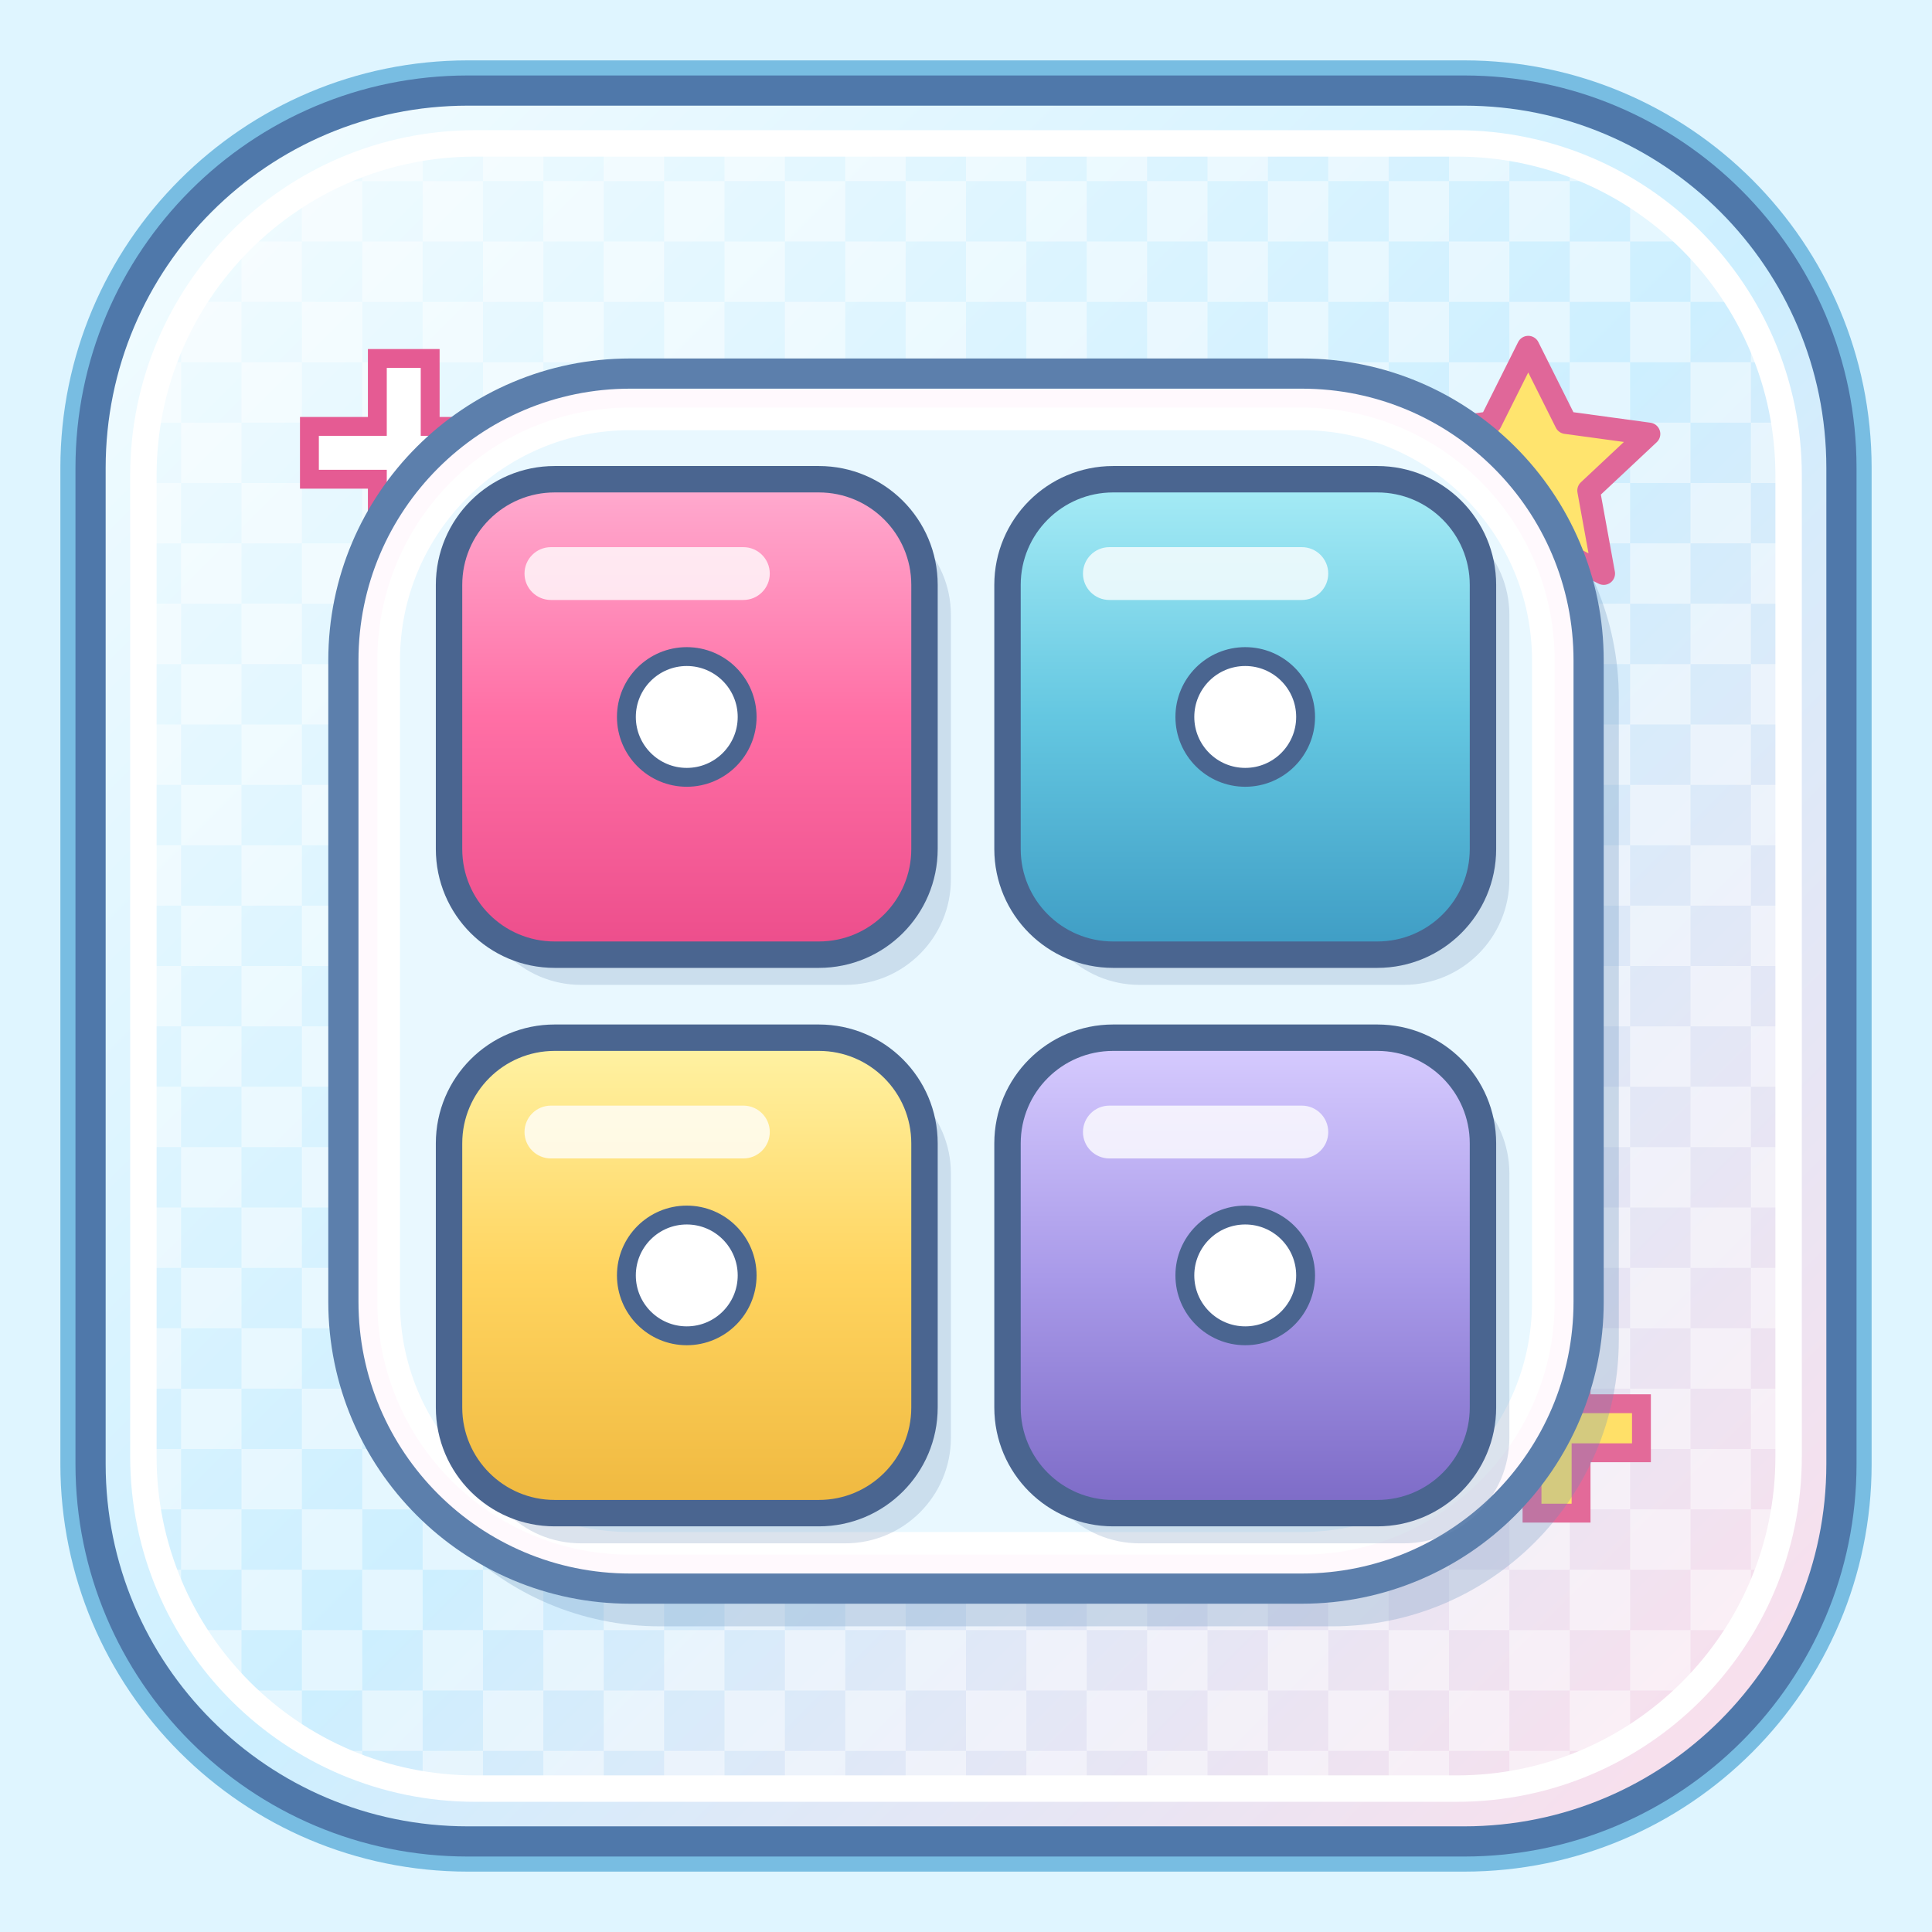
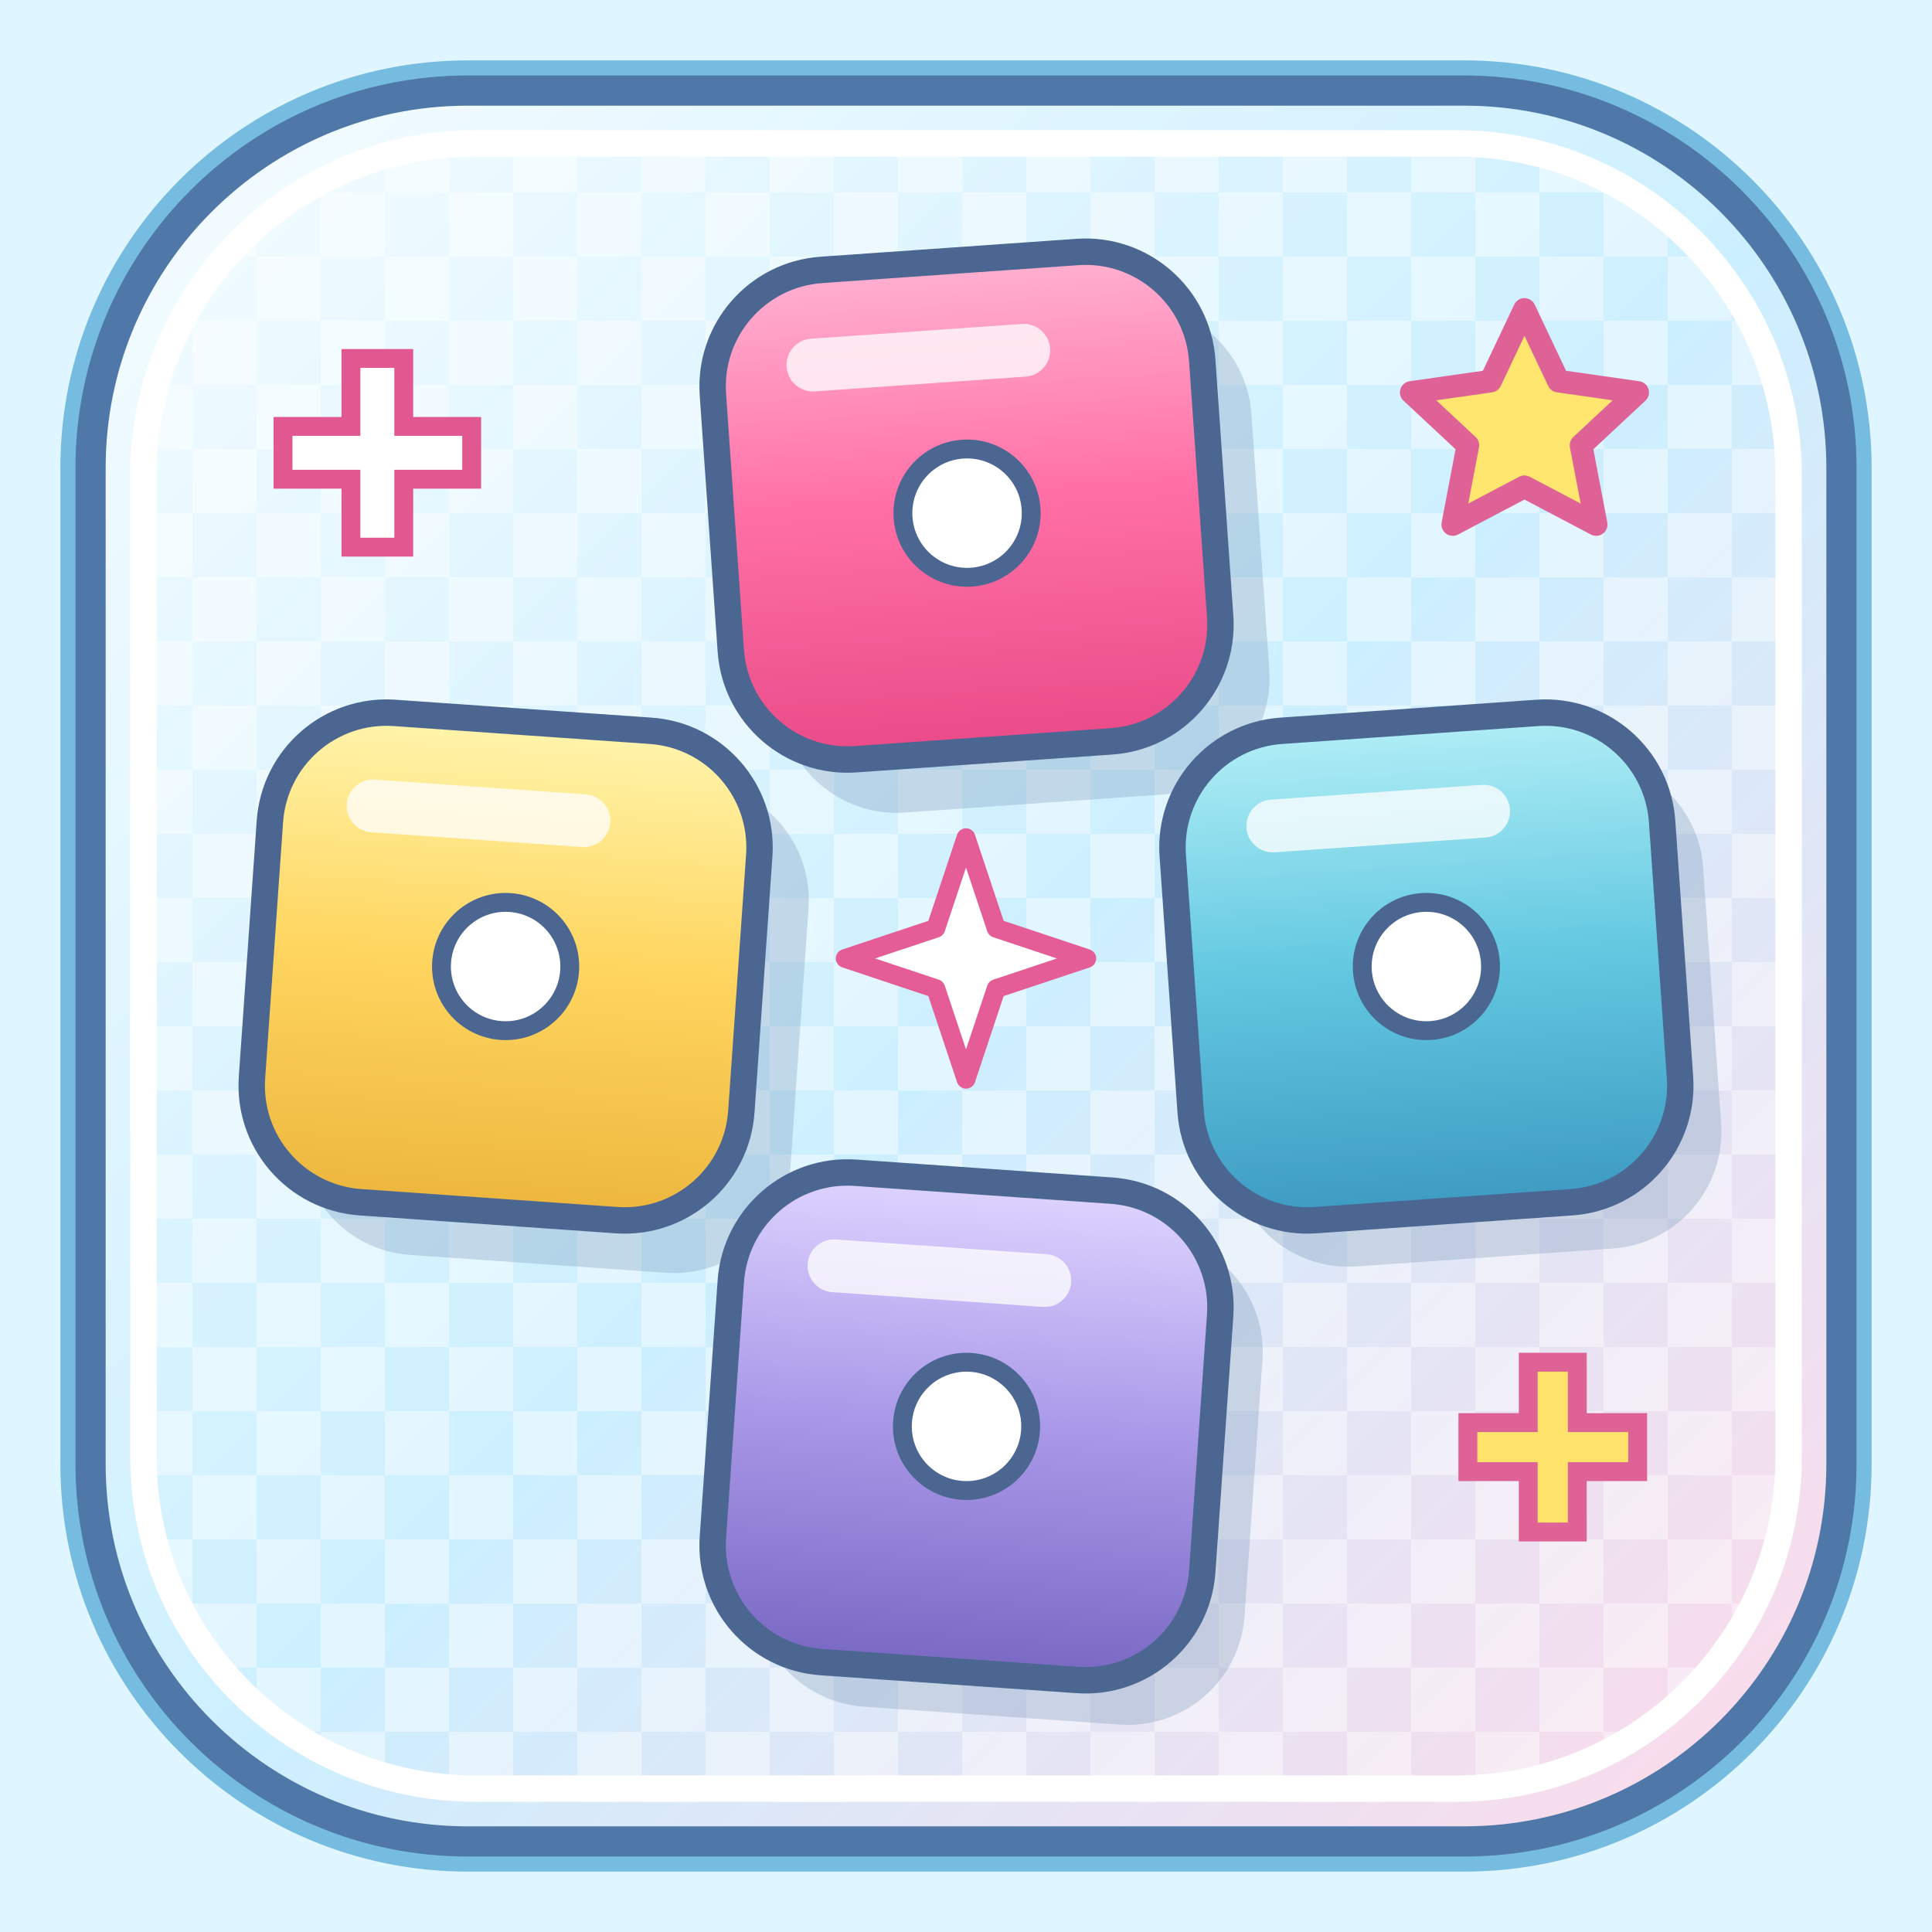
<svg xmlns="http://www.w3.org/2000/svg" viewBox="0 0 512 512">
  <defs>
    <linearGradient id="sky" x1="0" y1="0" x2="1" y2="1">
-       <stop stop-color="#f5fdff" />
-       <stop offset=".52" stop-color="#cdefff" />
-       <stop offset="1" stop-color="#ffddea" />
+       <stop stop-color="#f7fdff" />
+       <stop offset=".52" stop-color="#ccefff" />
+       <stop offset="1" stop-color="#ffd9e9" />
    </linearGradient>
    <linearGradient id="pink" x1="0" y1="0" x2="0" y2="1">
-       <stop stop-color="#ffacd0" />
-       <stop offset=".5" stop-color="#ff6fa5" />
-       <stop offset="1" stop-color="#ec4d8b" />
+       <stop stop-color="#ffb1d2" />
+       <stop offset=".48" stop-color="#ff70a6" />
+       <stop offset="1" stop-color="#e94b88" />
    </linearGradient>
    <linearGradient id="cyan" x1="0" y1="0" x2="0" y2="1">
-       <stop stop-color="#a7ecf6" />
-       <stop offset=".5" stop-color="#64c7e1" />
-       <stop offset="1" stop-color="#3e9cc4" />
+       <stop stop-color="#b1eef6" />
+       <stop offset=".48" stop-color="#64c9e1" />
+       <stop offset="1" stop-color="#3d9ac2" />
    </linearGradient>
    <linearGradient id="yellow" x1="0" y1="0" x2="0" y2="1">
-       <stop stop-color="#fff3a5" />
-       <stop offset=".5" stop-color="#ffd45f" />
-       <stop offset="1" stop-color="#efb83f" />
+       <stop stop-color="#fff5ad" />
+       <stop offset=".48" stop-color="#ffd660" />
+       <stop offset="1" stop-color="#edb63d" />
    </linearGradient>
    <linearGradient id="violet" x1="0" y1="0" x2="0" y2="1">
-       <stop stop-color="#d7ccff" />
-       <stop offset=".5" stop-color="#a99ae9" />
-       <stop offset="1" stop-color="#7c6ac6" />
+       <stop stop-color="#ded4ff" />
+       <stop offset=".48" stop-color="#ab9ae9" />
+       <stop offset="1" stop-color="#7968c3" />
    </linearGradient>
-     <pattern id="checks" width="32" height="32" patternUnits="userSpaceOnUse">
-       <rect width="16" height="16" fill="#fff" opacity=".45" />
-       <rect x="16" y="16" width="16" height="16" fill="#fff" opacity=".45" />
+     <pattern id="checks" width="34" height="34" patternUnits="userSpaceOnUse">
+       <rect width="17" height="17" fill="#fff" opacity=".42" />
+       <rect x="17" y="17" width="17" height="17" fill="#fff" opacity=".42" />
    </pattern>
  </defs>
  <rect width="512" height="512" fill="#dff5ff" />
-   <rect x="16" y="16" width="480" height="480" rx="108" fill="#78bde2" />
-   <rect x="24" y="24" width="464" height="464" rx="100" fill="url(#sky)" stroke="#4f78aa" stroke-width="8" />
+   <rect x="16" y="16" width="480" height="480" rx="108" fill="#76bce0" />
+   <rect x="24" y="24" width="464" height="464" rx="100" fill="url(#sky)" stroke="#4f78a8" stroke-width="8" />
  <rect x="38" y="38" width="436" height="436" rx="88" fill="url(#checks)" stroke="#fff" stroke-width="7" />
-   <path d="M82 113h18V95h14v18h18v14h-18v18h-14v-18H82z" fill="#fff" stroke="#e55b93" stroke-width="5" />
-   <path d="M390 372h16v-16h13v16h16v13h-16v16h-13v-16h-16z" fill="#ffe068" stroke="#e36a99" stroke-width="5" />
-   <path d="M405 92l10 20 22 3-16 15 4 22-20-10-20 10 4-22-16-15 22-3z" fill="#ffe46e" stroke="#e06799" stroke-width="6" stroke-linejoin="round" />
-   <rect x="99" y="109" width="330" height="322" rx="76" fill="#668fbc" opacity=".28" />
-   <rect x="91" y="99" width="330" height="322" rx="76" fill="#fff9fd" stroke="#5c7fac" stroke-width="8" />
-   <rect x="103" y="111" width="306" height="298" rx="64" fill="#e9f8ff" stroke="#fff" stroke-width="6" />
-   <g stroke="#4a6590" stroke-width="7">
-     <rect x="126" y="135" width="126" height="126" rx="28" fill="#6f8fb8" opacity=".25" stroke="none" />
-     <rect x="119" y="127" width="126" height="126" rx="28" fill="url(#pink)" />
-     <rect x="274" y="135" width="126" height="126" rx="28" fill="#6f8fb8" opacity=".25" stroke="none" />
-     <rect x="267" y="127" width="126" height="126" rx="28" fill="url(#cyan)" />
-     <rect x="126" y="283" width="126" height="126" rx="28" fill="#6f8fb8" opacity=".25" stroke="none" />
-     <rect x="119" y="275" width="126" height="126" rx="28" fill="url(#yellow)" />
-     <rect x="274" y="283" width="126" height="126" rx="28" fill="#6f8fb8" opacity=".25" stroke="none" />
-     <rect x="267" y="275" width="126" height="126" rx="28" fill="url(#violet)" />
+   <path d="M75 113h18V95h14v18h18v14h-18v18H93v-18H75z" fill="#fff" stroke="#e15891" stroke-width="5" />
+   <path d="M389 377h16v-16h13v16h16v13h-16v16h-13v-16h-16z" fill="#ffe26a" stroke="#df6296" stroke-width="5" />
+   <path d="M404 82l9 19 21 3-15 14 4 21-19-10-19 10 4-21-15-14 21-3z" fill="#ffe66f" stroke="#df6296" stroke-width="6" stroke-linejoin="round" />
+   <g transform="rotate(-4 256 132)">
+     <rect x="195" y="75" width="130" height="130" rx="31" fill="#6787ad" opacity=".28" transform="translate(8 9)" />
+     <rect x="191" y="69" width="130" height="130" rx="31" fill="url(#pink)" stroke="#4b6691" stroke-width="7" />
+     <rect x="211" y="87" width="70" height="14" rx="7" fill="#fff" opacity=".76" />
+     <circle cx="256" cy="136" r="17" fill="#fff" stroke="#4b6691" stroke-width="5" />
  </g>
-   <g fill="#fff" opacity=".78">
-     <rect x="139" y="145" width="65" height="14" rx="7" />
-     <rect x="287" y="145" width="65" height="14" rx="7" />
-     <rect x="139" y="293" width="65" height="14" rx="7" />
-     <rect x="287" y="293" width="65" height="14" rx="7" />
+   <g transform="rotate(4 132 256)">
+     <rect x="75" y="195" width="130" height="130" rx="31" fill="#6787ad" opacity=".28" transform="translate(8 9)" />
+     <rect x="69" y="191" width="130" height="130" rx="31" fill="url(#yellow)" stroke="#4b6691" stroke-width="7" />
+     <rect x="89" y="209" width="70" height="14" rx="7" fill="#fff" opacity=".76" />
+     <circle cx="134" cy="256" r="17" fill="#fff" stroke="#4b6691" stroke-width="5" />
  </g>
-   <g fill="#fff" stroke="#4a6590" stroke-width="5">
-     <circle cx="182" cy="190" r="16" />
-     <circle cx="330" cy="190" r="16" />
-     <circle cx="182" cy="338" r="16" />
-     <circle cx="330" cy="338" r="16" />
+   <g transform="rotate(-4 380 256)">
+     <rect x="315" y="195" width="130" height="130" rx="31" fill="#6787ad" opacity=".28" transform="translate(8 9)" />
+     <rect x="313" y="191" width="130" height="130" rx="31" fill="url(#cyan)" stroke="#4b6691" stroke-width="7" />
+     <rect x="333" y="209" width="70" height="14" rx="7" fill="#fff" opacity=".76" />
+     <circle cx="378" cy="256" r="17" fill="#fff" stroke="#4b6691" stroke-width="5" />
  </g>
+   <g transform="rotate(4 256 380)">
+     <rect x="195" y="315" width="130" height="130" rx="31" fill="#6787ad" opacity=".28" transform="translate(8 9)" />
+     <rect x="191" y="313" width="130" height="130" rx="31" fill="url(#violet)" stroke="#4b6691" stroke-width="7" />
+     <rect x="211" y="331" width="70" height="14" rx="7" fill="#fff" opacity=".76" />
+     <circle cx="256" cy="378" r="17" fill="#fff" stroke="#4b6691" stroke-width="5" />
+   </g>
+   <path d="M256 222l8 24 24 8-24 8-8 24-8-24-24-8 24-8z" fill="#fff" stroke="#e45d96" stroke-width="5" stroke-linejoin="round" />
</svg>
